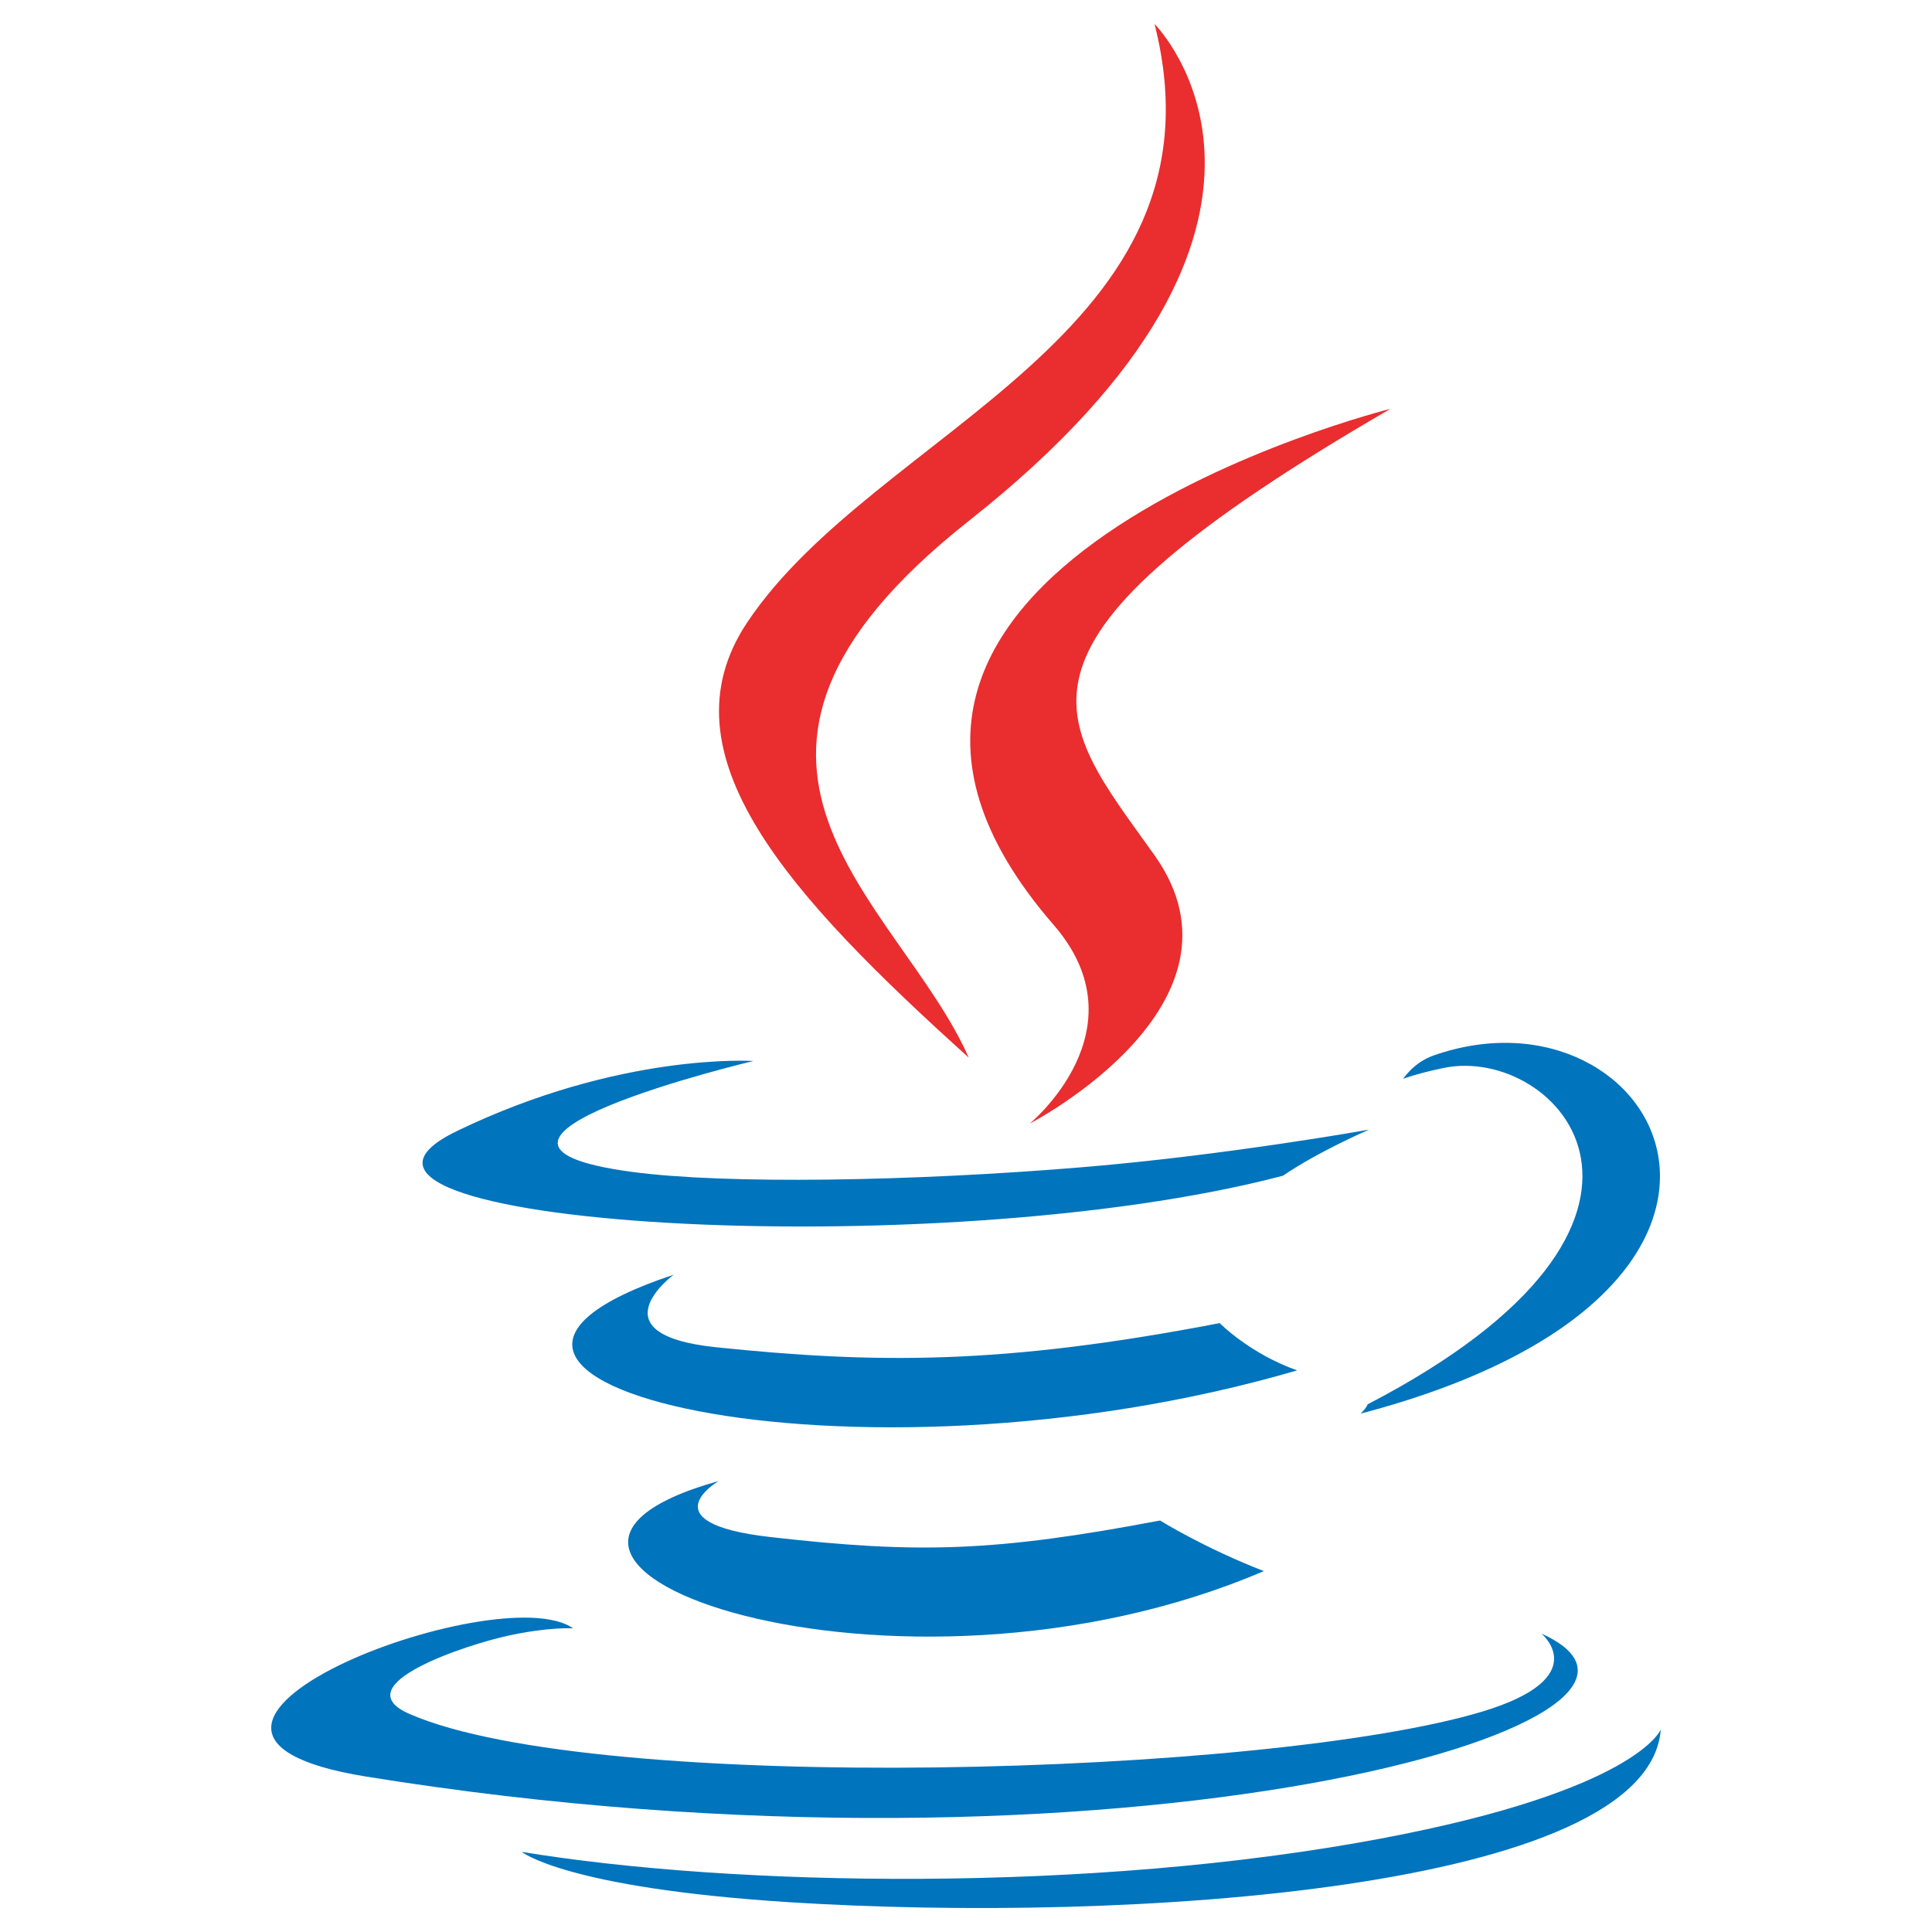
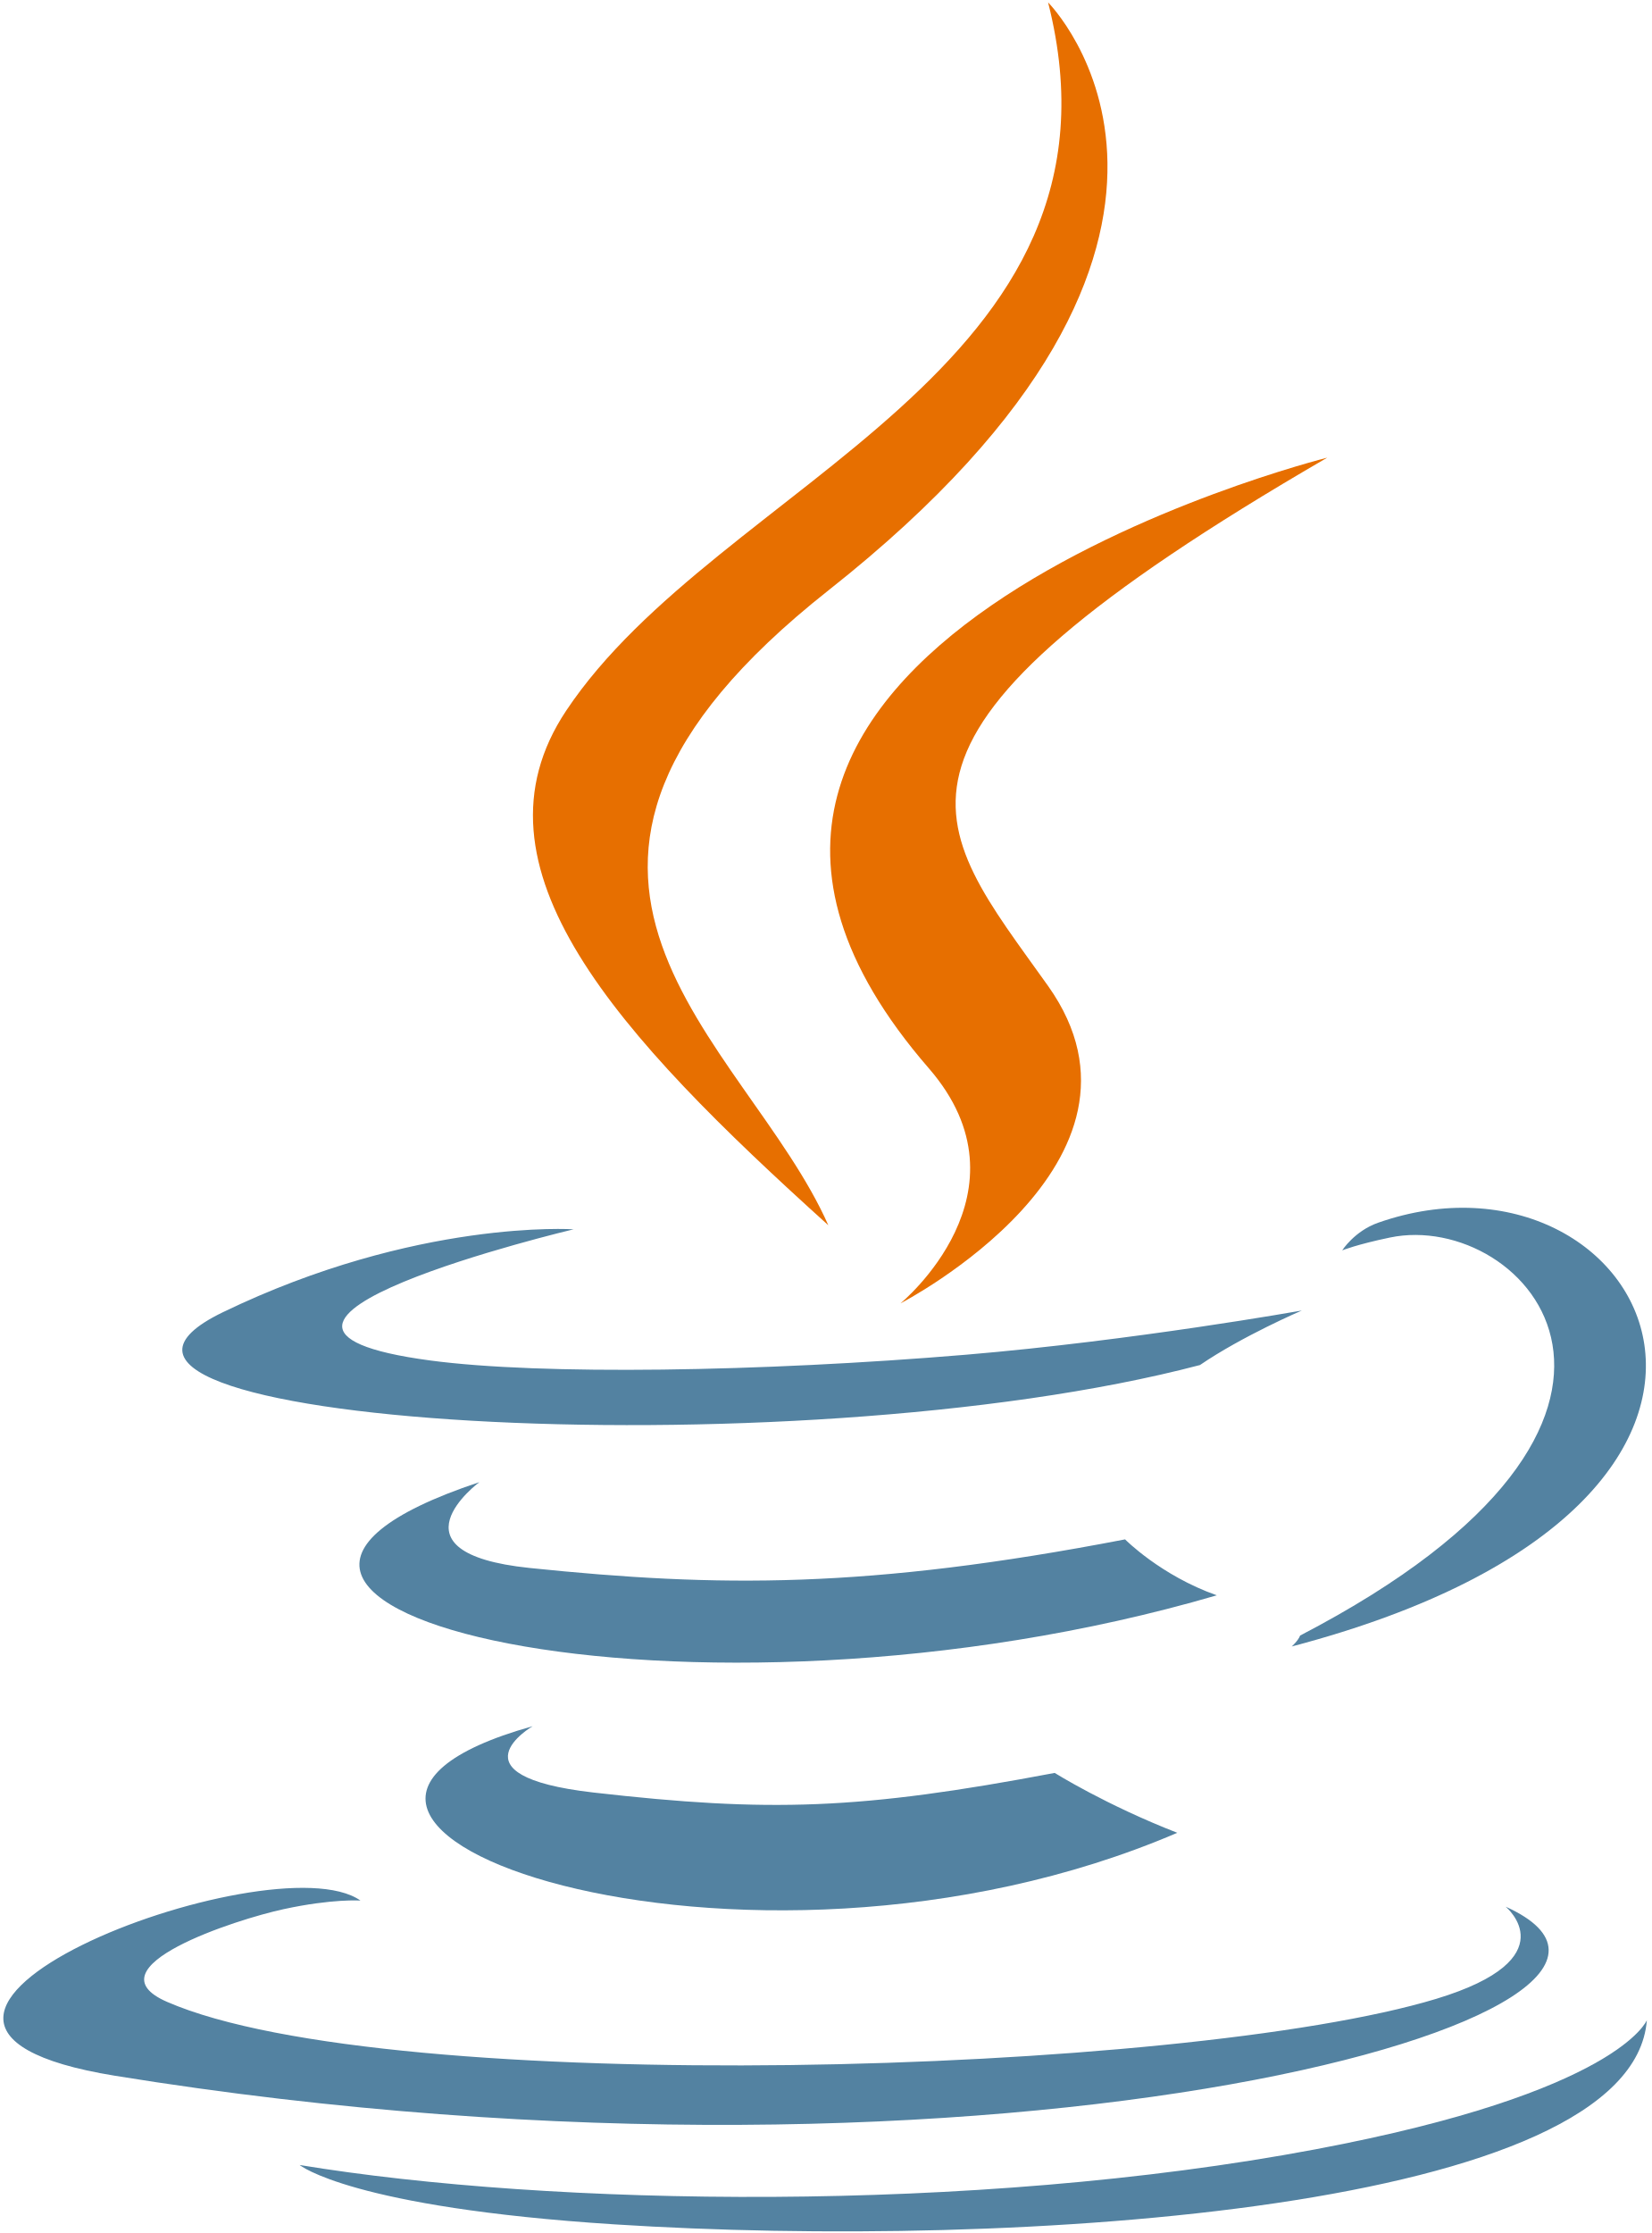
- <svg xmlns="http://www.w3.org/2000/svg" viewBox="0 0 128 128">
-   <path fill="#0074BD" d="M47.617 98.12s-4.767 2.774 3.397 3.71c9.892 1.13 14.947.968 25.845-1.092 0 0 2.871 1.795 6.873 3.351-24.439 10.47-55.308-.607-36.115-5.969zm-2.988-13.665s-5.348 3.959 2.823 4.805c10.567 1.091 18.91 1.18 33.354-1.6 0 0 1.993 2.025 5.132 3.131-29.542 8.64-62.446.68-41.309-6.336z" />
-   <path fill="#EA2D2E" d="M69.802 61.271c6.025 6.935-1.58 13.17-1.58 13.17s15.289-7.891 8.269-17.777c-6.559-9.215-11.587-13.792 15.635-29.58 0 .001-42.731 10.67-22.324 34.187z" />
-   <path fill="#0074BD" d="M102.123 108.229s3.529 2.91-3.888 5.159c-14.102 4.272-58.706 5.56-71.094.171-4.451-1.938 3.899-4.625 6.526-5.192 2.739-.593 4.303-.485 4.303-.485-4.953-3.487-32.013 6.85-13.743 9.815 49.821 8.076 90.817-3.637 77.896-9.468zM49.912 70.294s-22.686 5.389-8.033 7.348c6.188.828 18.518.638 30.011-.326 9.39-.789 18.813-2.474 18.813-2.474s-3.308 1.419-5.704 3.053c-23.042 6.061-67.544 3.238-54.731-2.958 10.832-5.239 19.644-4.643 19.644-4.643zm40.697 22.747c23.421-12.167 12.591-23.86 5.032-22.285-1.848.385-2.677.72-2.677.72s.688-1.079 2-1.543c14.953-5.255 26.451 15.503-4.823 23.725 0-.002.359-.327.468-.617z" />
-   <path fill="#EA2D2E" d="M76.491 1.587S89.459 14.563 64.188 34.51c-20.266 16.006-4.621 25.13-.007 35.559-11.831-10.673-20.509-20.07-14.688-28.815C58.041 28.42 81.722 22.195 76.491 1.587z" />
-   <path fill="#0074BD" d="M52.214 126.021c22.476 1.437 57-.8 57.817-11.436 0 0-1.571 4.032-18.577 7.231-19.186 3.612-42.854 3.191-56.887.874 0 .001 2.875 2.381 17.647 3.331z" />
+ <svg xmlns="http://www.w3.org/2000/svg" viewBox="0 0 256 346" width="256" height="346">
+   <path fill="#5382a1" d="M82.554 267.473s-13.198 7.675 9.393 10.272c27.369 3.122 41.356 2.675 71.517-3.034c0 0 7.93 4.972 19.003 9.279c-67.611 28.977-153.019-1.679-99.913-16.517m-8.262-37.814s-14.803 10.958 7.805 13.296c29.236 3.016 52.324 3.263 92.276-4.43c0 0 5.526 5.602 14.215 8.666c-81.747 23.904-172.798 1.885-114.296-17.532" />
+   <path fill="#e76f00" d="M143.942 165.515c16.66 19.18-4.377 36.44-4.377 36.44s42.301-21.837 22.874-49.183c-18.144-25.5-32.059-38.172 43.268-81.858c0 0-118.238 29.53-61.765 94.6" />
+   <path fill="#5382a1" d="M233.364 295.442s9.767 8.047-10.757 14.273c-39.026 11.823-162.432 15.393-196.714.471c-12.323-5.36 10.787-12.8 18.056-14.362c7.581-1.644 11.914-1.337 11.914-1.337c-13.705-9.655-88.583 18.957-38.034 27.15c137.853 22.356 251.292-10.066 215.535-26.195M88.9 190.48s-62.771 14.91-22.228 20.323c17.118 2.292 51.243 1.774 83.03-.89c25.978-2.19 52.063-6.85 52.063-6.85s-9.16 3.923-15.787 8.448c-63.744 16.765-186.886 8.966-151.435-8.183c29.981-14.492 54.358-12.848 54.358-12.848m112.605 62.942c64.8-33.672 34.839-66.03 13.927-61.67c-5.126 1.066-7.411 1.99-7.411 1.99s1.903-2.98 5.537-4.27c41.37-14.545 73.187 42.897-13.355 65.647c0 .001 1.003-.895 1.302-1.697" />
+   <path fill="#e76f00" d="M162.439.371s35.887 35.9-34.037 91.101c-56.071 44.282-12.786 69.53-.023 98.377c-32.73-29.53-56.75-55.526-40.635-79.72C111.395 74.612 176.918 57.393 162.439.37" />
+   <path fill="#5382a1" d="M95.268 344.665c62.199 3.982 157.712-2.209 159.974-31.64c0 0-4.348 11.158-51.404 20.018c-53.088 9.99-118.564 8.824-157.399 2.421c.001 0 7.95 6.58 48.83 9.201" />
</svg>
